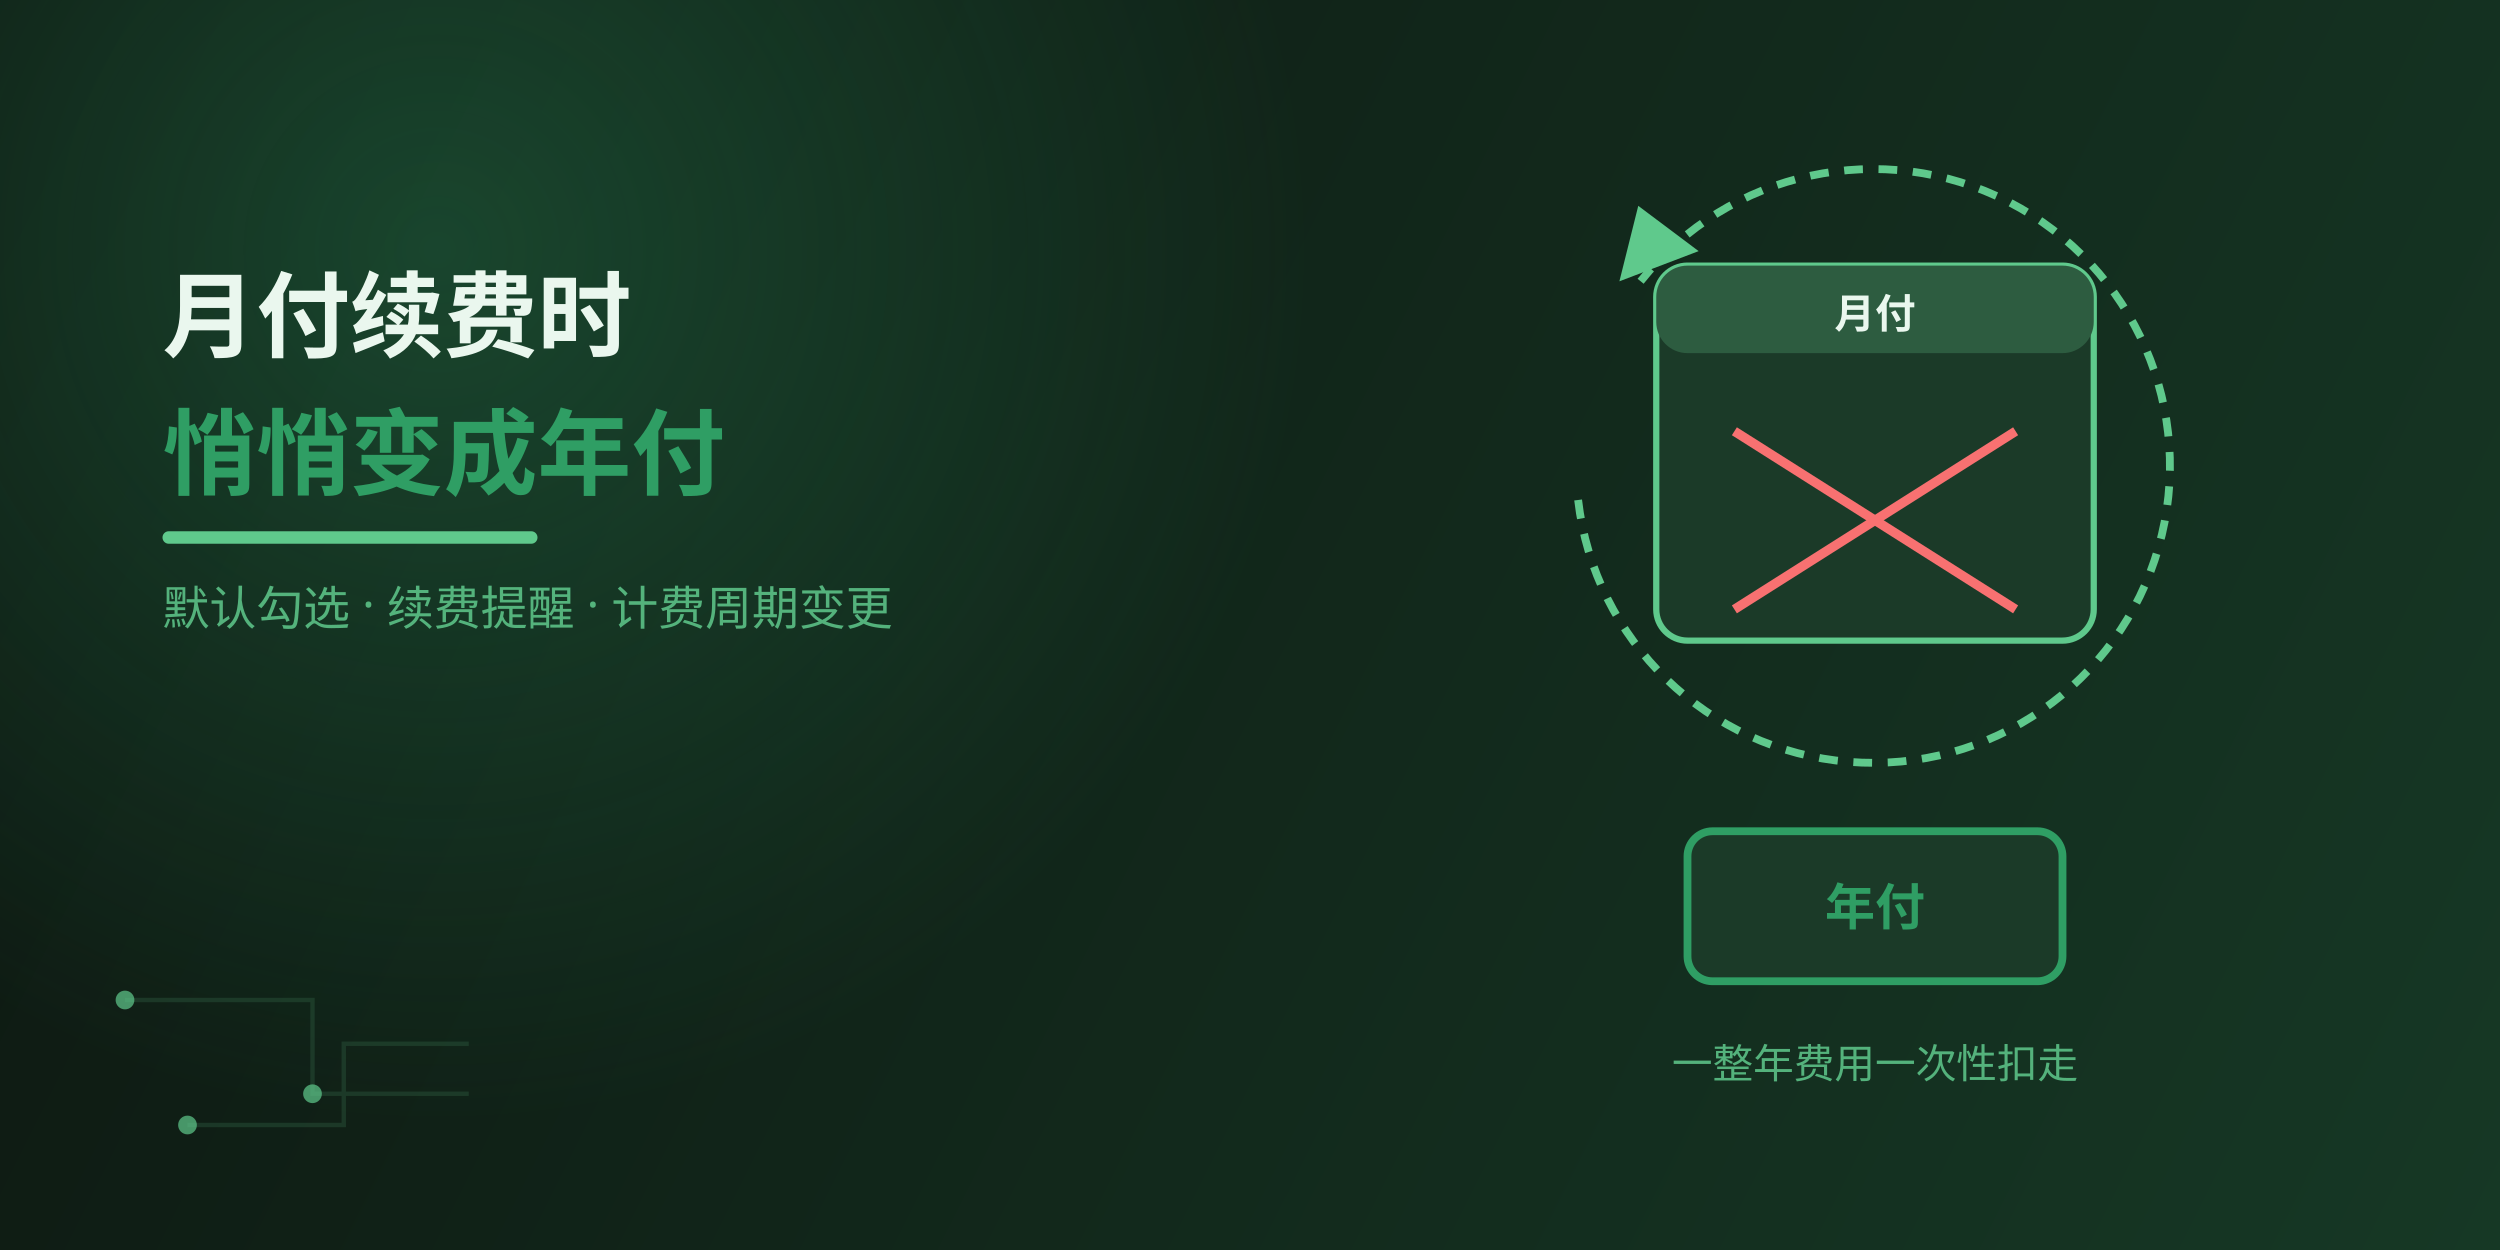
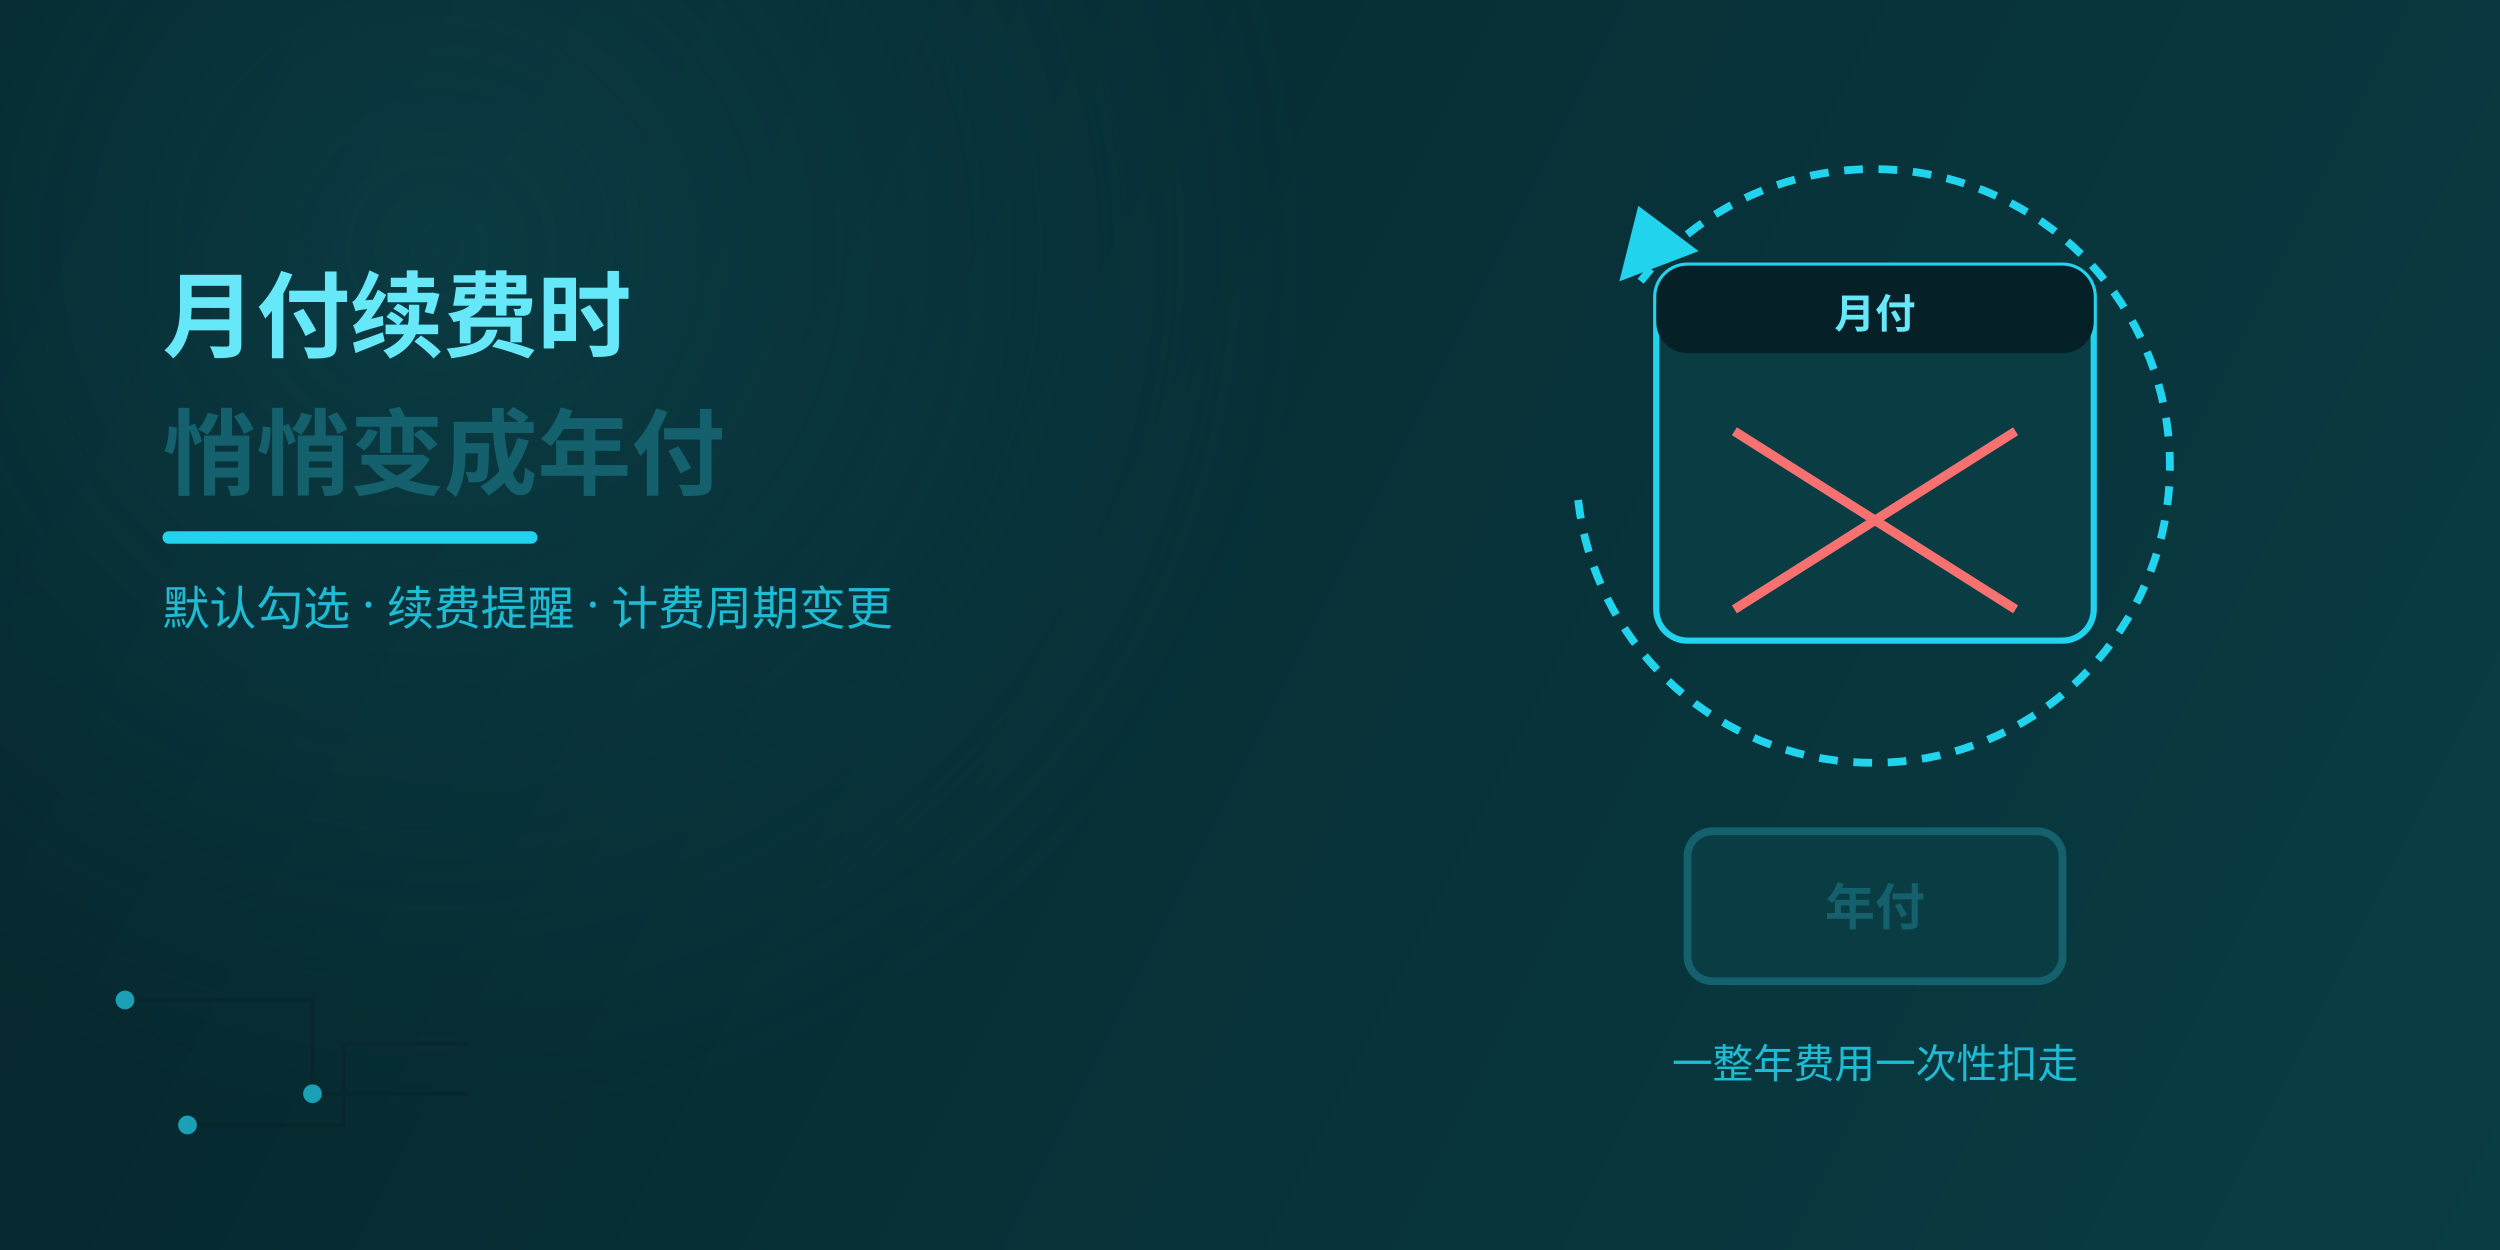
<svg xmlns="http://www.w3.org/2000/svg" viewBox="0 0 800 400" role="img" aria-label="AI订阅月付续费时被静默换成年付方案封面图">
  <defs>
    <linearGradient id="bgGradCycle" x1="0" y1="0" x2="800" y2="400" gradientUnits="userSpaceOnUse">
-       <stop offset="0" stop-color="#0d1610" />
-       <stop offset="1" stop-color="#163825" />
+       <stop offset="0" stop-color="#05242a" />
+       <stop offset="1" stop-color="#0a3c44" />
    </linearGradient>
    <radialGradient id="glowCycle" cx="140" cy="80" r="280" gradientUnits="userSpaceOnUse">
-       <stop offset="0" stop-color="#2f9e64" stop-opacity="0.32" />
-       <stop offset="1" stop-color="#2f9e64" stop-opacity="0" />
+       <stop offset="0" stop-color="#14606c" stop-opacity="0.32" />
+       <stop offset="1" stop-color="#14606c" stop-opacity="0" />
    </radialGradient>
  </defs>
  <rect width="800" height="400" fill="url(#bgGradCycle)" />
  <rect width="800" height="400" fill="url(#glowCycle)" />
-   <g stroke="#2d5c40" stroke-width="1.4" opacity="0.4" fill="none">
+   <g stroke="#052026" stroke-width="1.4" opacity="0.4" fill="none">
    <path d="M40 320 h60 v30 h50" />
    <path d="M60 360 h50 v-26 h40" />
  </g>
-   <g fill="#5fc98c" opacity="0.7">
+   <g fill="#22d3ee" opacity="0.7">
    <circle cx="40" cy="320" r="3" />
    <circle cx="100" cy="350" r="3" />
    <circle cx="60" cy="360" r="3" />
  </g>
-   <text x="52" y="112" font-family="'PingFang SC','Microsoft YaHei',sans-serif" font-size="30" font-weight="700" fill="#eaf7ee">月付续费时</text>
-   <text x="52" y="156" font-family="'PingFang SC','Microsoft YaHei',sans-serif" font-size="30" font-weight="700" fill="#2f9e64">悄悄变成年付</text>
-   <rect x="52" y="170" width="120" height="4" rx="2" fill="#5fc98c" />
-   <text x="52" y="200" font-family="'PingFang SC','Microsoft YaHei',sans-serif" font-size="15" font-weight="400" fill="#5fc98c" opacity="0.85">默认勾选 · 续费提醒 · 计费周期变更</text>
+   <text x="52" y="112" font-family="'PingFang SC','Microsoft YaHei',sans-serif" font-size="30" font-weight="700" fill="#67e8f9">月付续费时</text>
+   <text x="52" y="156" font-family="'PingFang SC','Microsoft YaHei',sans-serif" font-size="30" font-weight="700" fill="#14606c">悄悄变成年付</text>
+   <rect x="52" y="170" width="120" height="4" rx="2" fill="#22d3ee" />
+   <text x="52" y="200" font-family="'PingFang SC','Microsoft YaHei',sans-serif" font-size="15" font-weight="400" fill="#22d3ee" opacity="0.85">默认勾选 · 续费提醒 · 计费周期变更</text>
  <g transform="translate(600,140)">
-     <rect x="-70" y="-55" width="140" height="120" rx="10" fill="#1b3a28" stroke="#5fc98c" stroke-width="2" />
-     <rect x="-70" y="-55" width="140" height="28" rx="10" fill="#2d5c40" />
-     <text x="0" y="-35" text-anchor="middle" font-family="'PingFang SC','Microsoft YaHei',sans-serif" font-size="13" fill="#eaf7ee" font-weight="700">月付</text>
+     <rect x="-70" y="-55" width="140" height="120" rx="10" fill="#0a3c44" stroke="#22d3ee" stroke-width="2" />
+     <rect x="-70" y="-55" width="140" height="28" rx="10" fill="#052026" />
+     <text x="0" y="-35" text-anchor="middle" font-family="'PingFang SC','Microsoft YaHei',sans-serif" font-size="13" fill="#67e8f9" font-weight="700">月付</text>
    <line x1="-45" y1="-2" x2="45" y2="55" stroke="#f87171" stroke-width="3" />
    <line x1="45" y1="-2" x2="-45" y2="55" stroke="#f87171" stroke-width="3" />
  </g>
-   <g transform="translate(600,140)" stroke="#5fc98c" stroke-width="2.5" fill="none">
+   <g transform="translate(600,140)" stroke="#22d3ee" stroke-width="2.5" fill="none">
    <path d="M-95 20 a95 95 0 1 0 20 -70" stroke-dasharray="6 5" />
-     <path d="M-80 -52 l5 -20 l16 12 z" fill="#5fc98c" />
+     <path d="M-80 -52 l5 -20 l16 12 z" fill="#22d3ee" />
  </g>
  <g transform="translate(600,290)">
-     <rect x="-60" y="-24" width="120" height="48" rx="8" fill="#1b3a28" stroke="#2f9e64" stroke-width="2.5" />
-     <text x="0" y="6" text-anchor="middle" font-family="'PingFang SC','Microsoft YaHei',sans-serif" font-size="16" fill="#2f9e64" font-weight="700">年付</text>
+     <rect x="-60" y="-24" width="120" height="48" rx="8" fill="#0a3c44" stroke="#14606c" stroke-width="2.5" />
+     <text x="0" y="6" text-anchor="middle" font-family="'PingFang SC','Microsoft YaHei',sans-serif" font-size="16" fill="#14606c" font-weight="700">年付</text>
  </g>
-   <text x="600" y="345" text-anchor="middle" font-family="'PingFang SC','Microsoft YaHei',sans-serif" font-size="13" fill="#5fc98c" opacity="0.85">一整年费用一次性扣走</text>
+   <text x="600" y="345" text-anchor="middle" font-family="'PingFang SC','Microsoft YaHei',sans-serif" font-size="13" fill="#22d3ee" opacity="0.85">一整年费用一次性扣走</text>
</svg>
